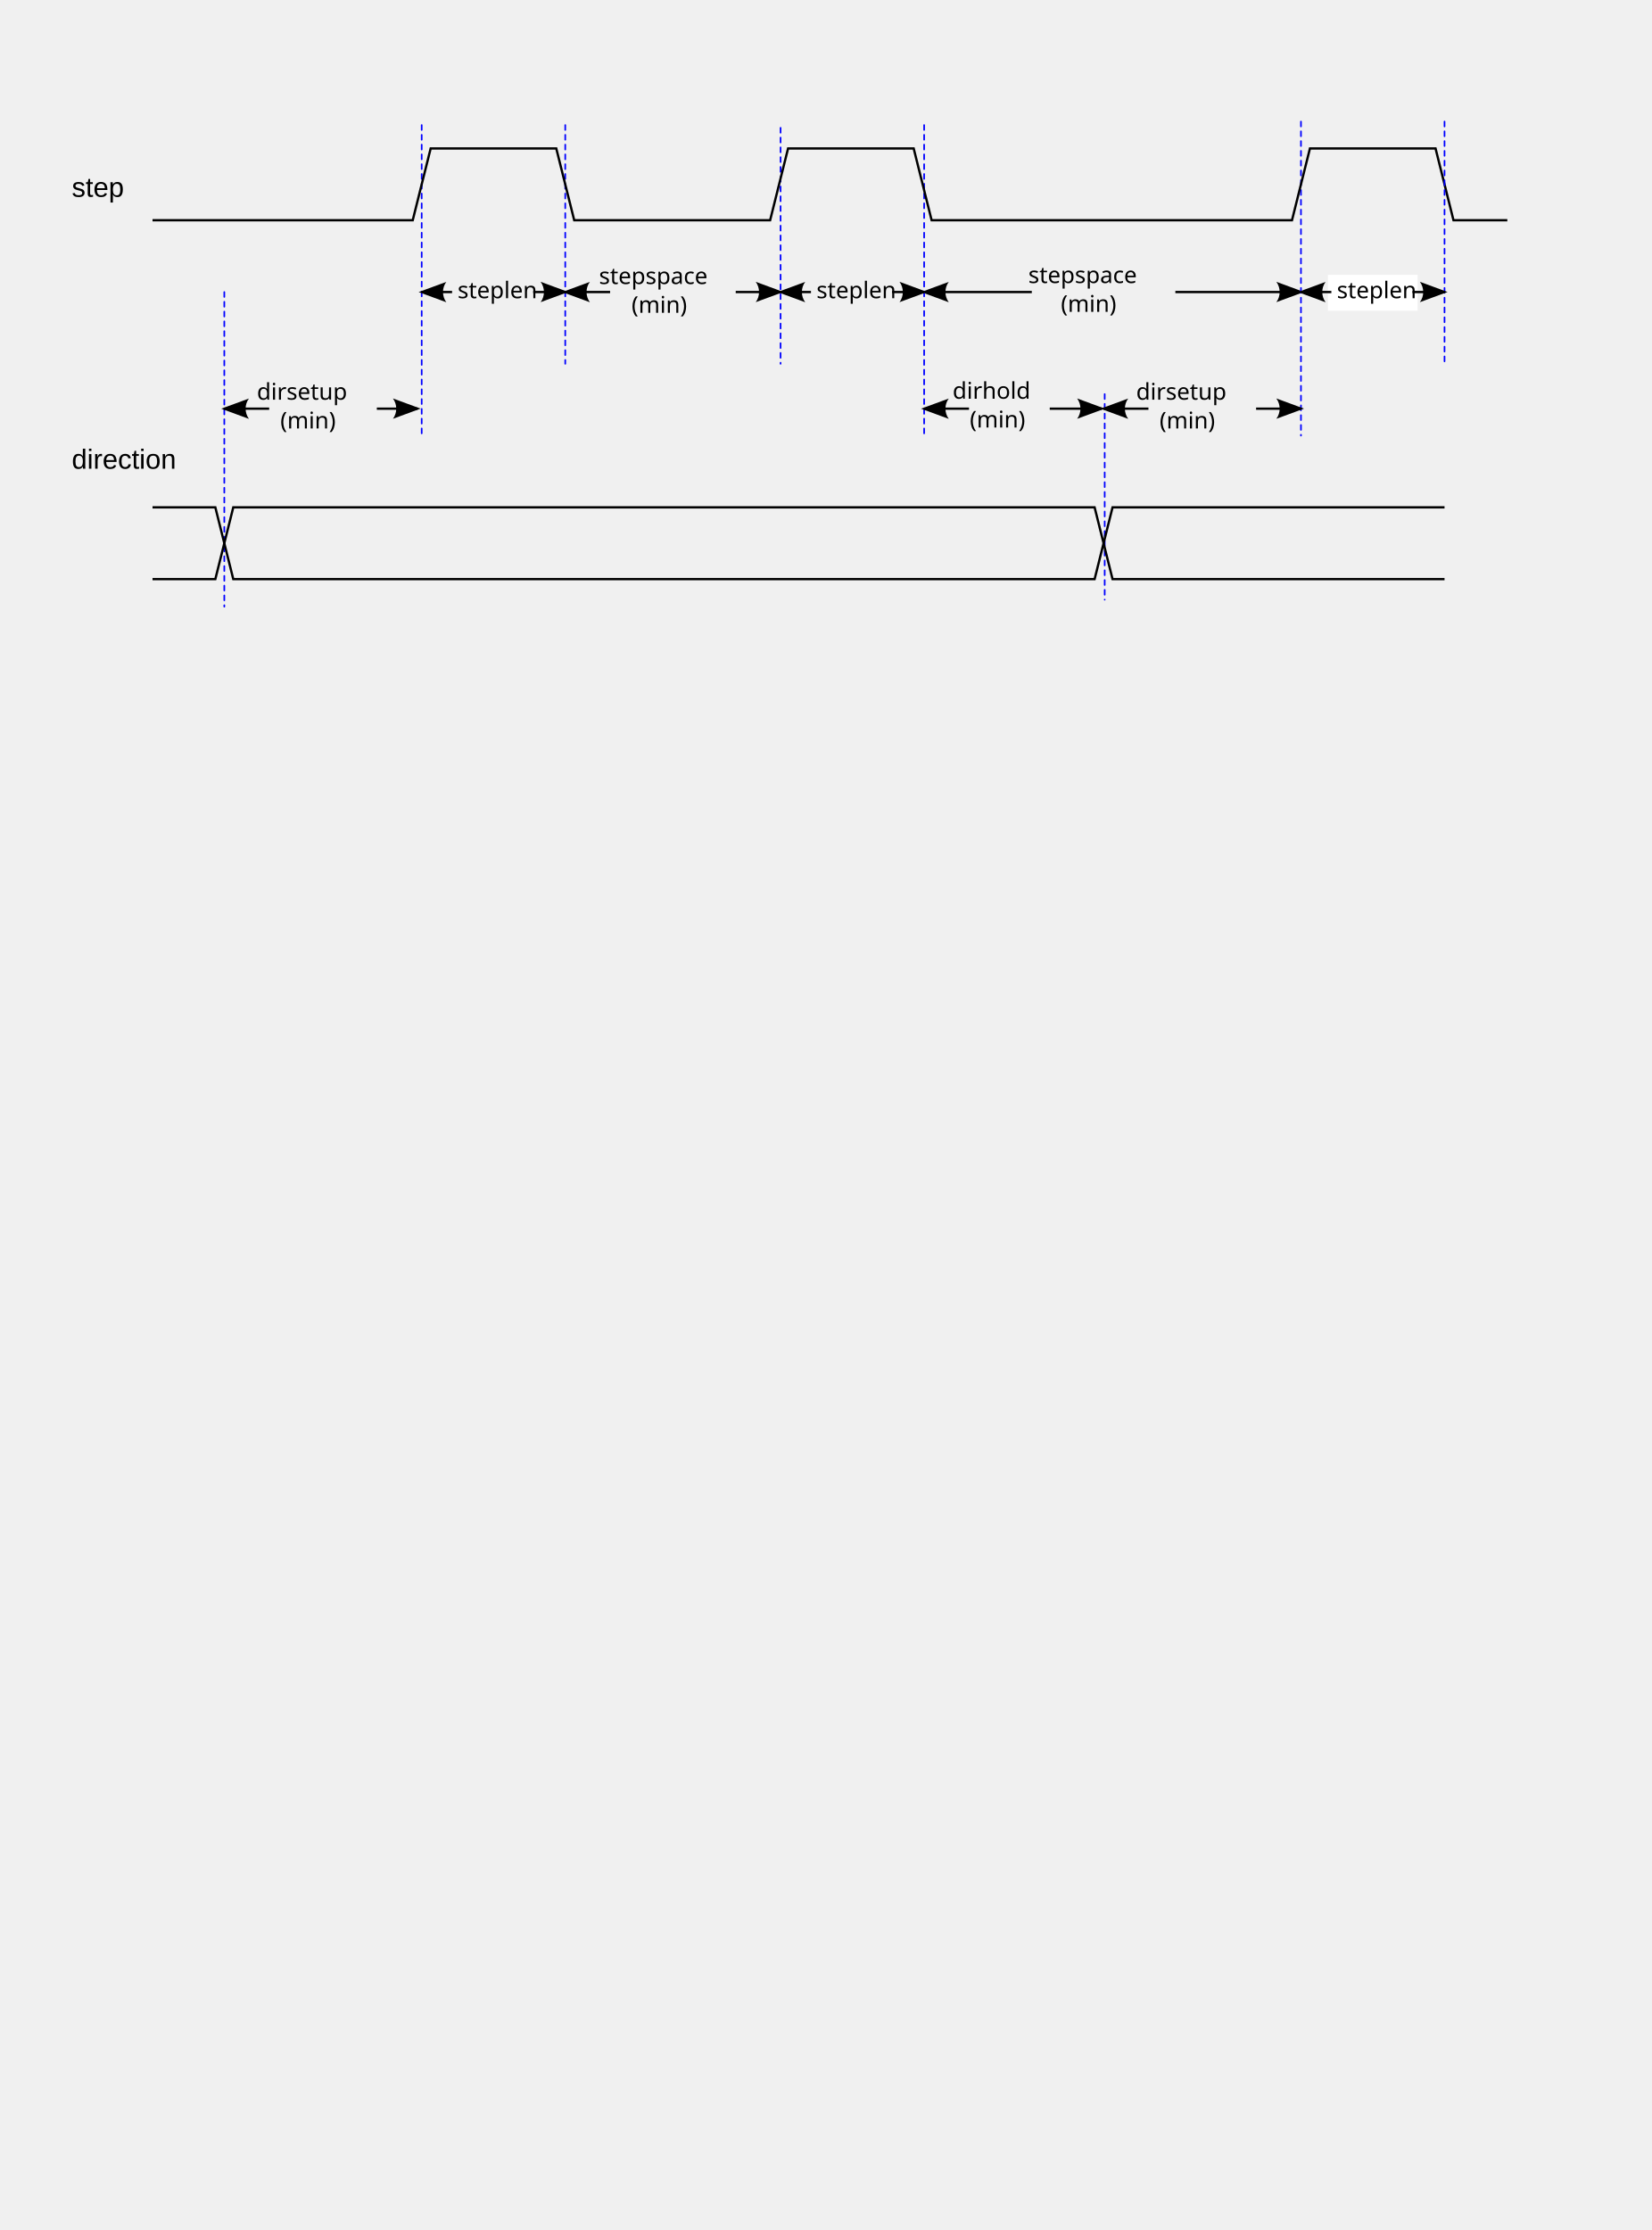
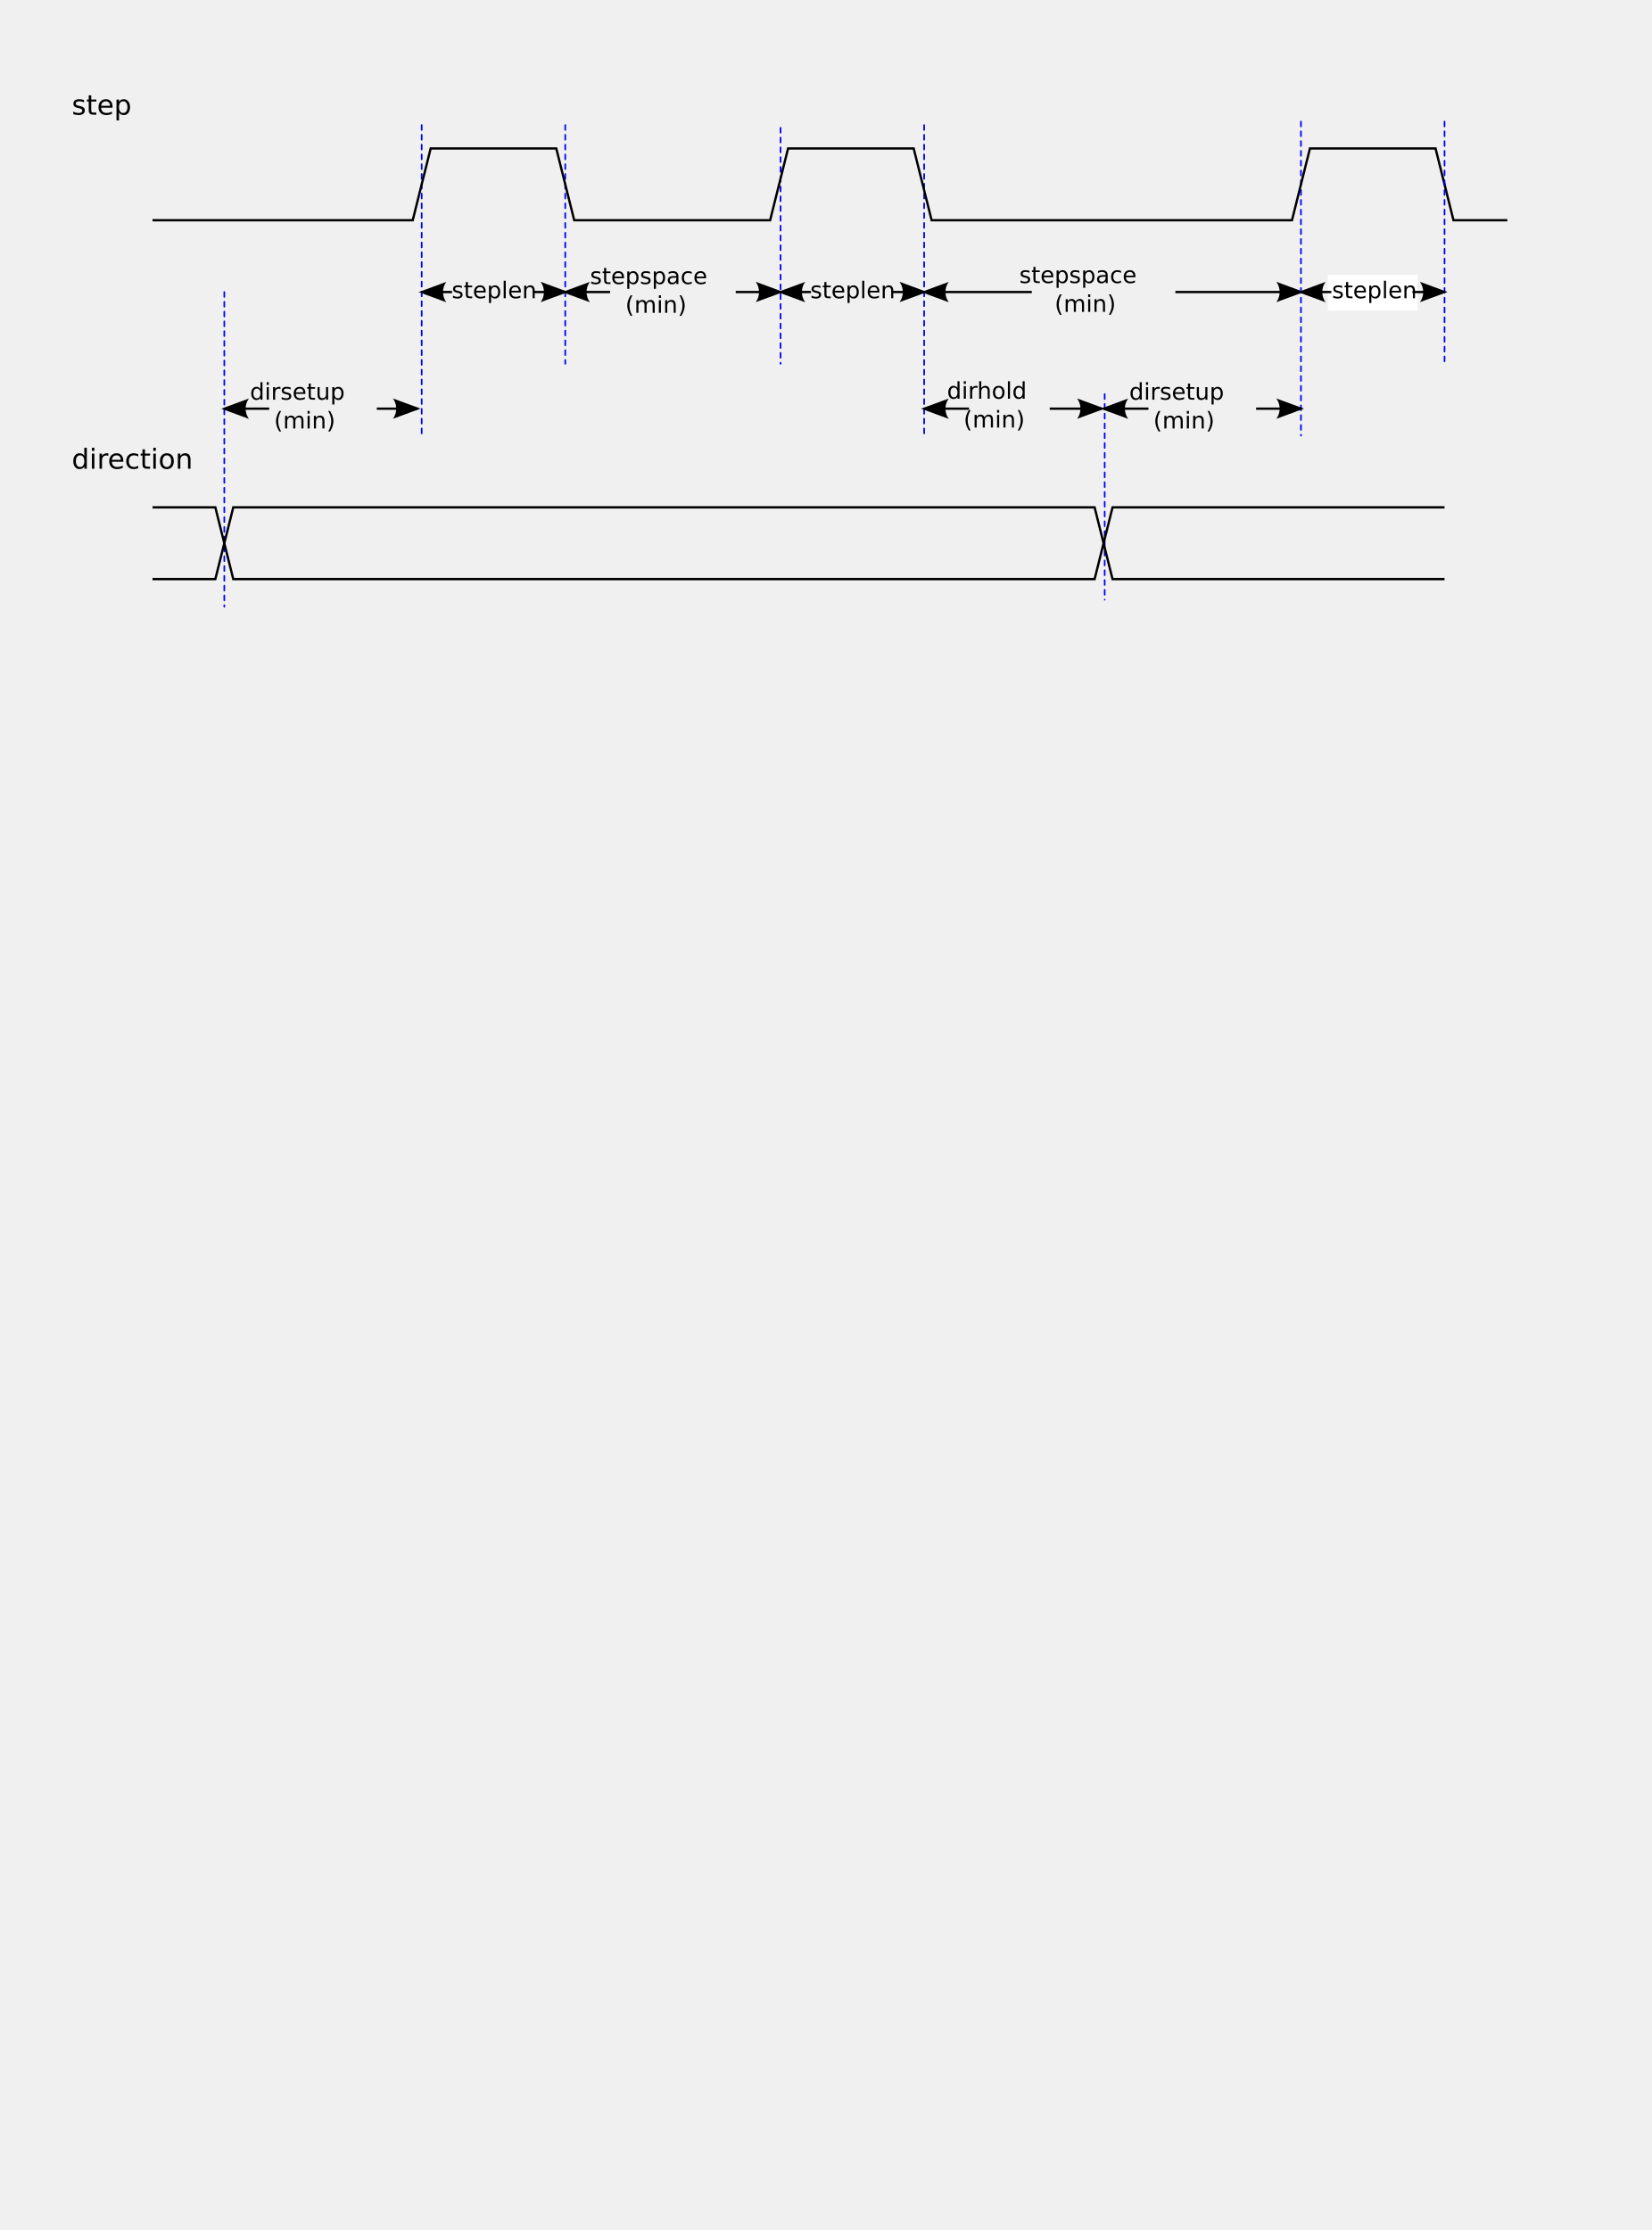
<svg xmlns="http://www.w3.org/2000/svg" id="svg2985" version="1.1" width="717.5" height="968.75" xml:space="preserve">
  <defs id="defs2989">
    <marker orient="auto" refY="0.0" refX="0.0" id="Arrow2Lstart" style="overflow:visible">
      <path id="path44732" style="font-size:12.0;fill-rule:evenodd;stroke-width:0.625;stroke-linejoin:round" d="M 8.719,4.034 L -2.207,0.016 L 8.719,-4.002 C 6.973,-1.63 6.983,1.616 8.719,4.034 z " transform="scale(1.1) translate(1,0)" />
    </marker>
    <marker orient="auto" refY="0.0" refX="0.0" id="Arrow2Lend" style="overflow:visible;">
      <path id="path44735" style="font-size:12.0;fill-rule:evenodd;stroke-width:0.625;stroke-linejoin:round;" d="M 8.719,4.034 L -2.207,0.016 L 8.719,-4.002 C 6.973,-1.63 6.983,1.616 8.719,4.034 z " transform="scale(1.1) rotate(180) translate(1,0)" />
-     </marker>
-     <marker orient="auto" refY="0.0" refX="0.0" id="Arrow1Lend" style="overflow:visible;">
-       <path id="path44717" d="M 0.0,0.0 L 5.0,-5.0 L -12.5,0.0 L 5.0,5.0 L 0.0,0.0 z " style="fill-rule:evenodd;stroke:#000000;stroke-width:1.0pt;marker-start:none;" transform="scale(0.8) rotate(180) translate(12.5,0)" />
-     </marker>
-     <marker orient="auto" refY="0.0" refX="0.0" id="Arrow1Lstart" style="overflow:visible">
-       <path id="path44714" d="M 0.0,0.0 L 5.0,-5.0 L -12.5,0.0 L 5.0,5.0 L 0.0,0.0 z " style="fill-rule:evenodd;stroke:#000000;stroke-width:1.0pt;marker-start:none" transform="scale(0.8) translate(12.5,0)" />
-     </marker>
-     <marker orient="auto" refY="0" refX="0" id="Arrow2Lstart-5" style="overflow:visible">
-       <path id="path44732-6" style="font-size:12px;fill-rule:evenodd;stroke-width:0.625;stroke-linejoin:round" d="M 8.719,4.034 -2.207,0.016 8.719,-4.002 c -1.745,2.372 -1.735,5.617 -6e-7,8.035 z" transform="matrix(1.1,0,0,1.1,1.1,0)" />
-     </marker>
-     <marker orient="auto" refY="0" refX="0" id="Arrow2Lend-4" style="overflow:visible">
-       <path id="path44735-2" style="font-size:12px;fill-rule:evenodd;stroke-width:0.625;stroke-linejoin:round" d="M 8.719,4.034 -2.207,0.016 8.719,-4.002 c -1.745,2.372 -1.735,5.617 -6e-7,8.035 z" transform="matrix(-1.1,0,0,-1.1,-1.1,0)" />
-     </marker>
-     <marker orient="auto" refY="0" refX="0" id="Arrow2Lstart-2" style="overflow:visible">
-       <path id="path44732-2" style="font-size:12px;fill-rule:evenodd;stroke-width:0.625;stroke-linejoin:round" d="M 8.719,4.034 -2.207,0.016 8.719,-4.002 c -1.745,2.372 -1.735,5.617 -6e-7,8.035 z" transform="matrix(1.1,0,0,1.1,1.1,0)" />
-     </marker>
-     <marker orient="auto" refY="0" refX="0" id="Arrow2Lend-5" style="overflow:visible">
-       <path id="path44735-3" style="font-size:12px;fill-rule:evenodd;stroke-width:0.625;stroke-linejoin:round" d="M 8.719,4.034 -2.207,0.016 8.719,-4.002 c -1.745,2.372 -1.735,5.617 -6e-7,8.035 z" transform="matrix(-1.1,0,0,-1.1,-1.1,0)" />
-     </marker>
-     <marker orient="auto" refY="0" refX="0" id="Arrow2Lstart-7" style="overflow:visible">
-       <path id="path44732-60" style="font-size:12px;fill-rule:evenodd;stroke-width:0.625;stroke-linejoin:round" d="M 8.719,4.034 -2.207,0.016 8.719,-4.002 c -1.745,2.372 -1.735,5.617 -6e-7,8.035 z" transform="matrix(1.1,0,0,1.1,1.1,0)" />
-     </marker>
-     <marker orient="auto" refY="0" refX="0" id="Arrow2Lend-50" style="overflow:visible">
-       <path id="path44735-8" style="font-size:12px;fill-rule:evenodd;stroke-width:0.625;stroke-linejoin:round" d="M 8.719,4.034 -2.207,0.016 8.719,-4.002 c -1.745,2.372 -1.735,5.617 -6e-7,8.035 z" transform="matrix(-1.1,0,0,-1.1,-1.1,0)" />
-     </marker>
-     <marker orient="auto" refY="0" refX="0" id="Arrow2Lstart-21" style="overflow:visible">
-       <path id="path44732-69" style="font-size:12px;fill-rule:evenodd;stroke-width:0.625;stroke-linejoin:round" d="M 8.719,4.034 -2.207,0.016 8.719,-4.002 c -1.745,2.372 -1.735,5.617 -6e-7,8.035 z" transform="matrix(1.1,0,0,1.1,1.1,0)" />
-     </marker>
-     <marker orient="auto" refY="0" refX="0" id="Arrow2Lend-6" style="overflow:visible">
-       <path id="path44735-0" style="font-size:12px;fill-rule:evenodd;stroke-width:0.625;stroke-linejoin:round" d="M 8.719,4.034 -2.207,0.016 8.719,-4.002 c -1.745,2.372 -1.735,5.617 -6e-7,8.035 z" transform="matrix(-1.1,0,0,-1.1,-1.1,0)" />
-     </marker>
-     <marker orient="auto" refY="0" refX="0" id="Arrow2Lstart-9" style="overflow:visible">
-       <path id="path44732-8" style="font-size:12px;fill-rule:evenodd;stroke-width:0.625;stroke-linejoin:round" d="M 8.719,4.034 -2.207,0.016 8.719,-4.002 c -1.745,2.372 -1.735,5.617 -6e-7,8.035 z" transform="matrix(1.1,0,0,1.1,1.1,0)" />
-     </marker>
-     <marker orient="auto" refY="0" refX="0" id="Arrow2Lend-3" style="overflow:visible">
-       <path id="path44735-22" style="font-size:12px;fill-rule:evenodd;stroke-width:0.625;stroke-linejoin:round" d="M 8.719,4.034 -2.207,0.016 8.719,-4.002 c -1.745,2.372 -1.735,5.617 -6e-7,8.035 z" transform="matrix(-1.1,0,0,-1.1,-1.1,0)" />
-     </marker>
-     <marker orient="auto" refY="0" refX="0" id="Arrow2Lstart-90" style="overflow:visible">
-       <path id="path44732-63" style="font-size:12px;fill-rule:evenodd;stroke-width:0.625;stroke-linejoin:round" d="M 8.719,4.034 -2.207,0.016 8.719,-4.002 c -1.745,2.372 -1.735,5.617 -6e-7,8.035 z" transform="matrix(1.1,0,0,1.1,1.1,0)" />
-     </marker>
-     <marker orient="auto" refY="0" refX="0" id="Arrow2Lend-1" style="overflow:visible">
-       <path id="path44735-82" style="font-size:12px;fill-rule:evenodd;stroke-width:0.625;stroke-linejoin:round" d="M 8.719,4.034 -2.207,0.016 8.719,-4.002 c -1.745,2.372 -1.735,5.617 -6e-7,8.035 z" transform="matrix(-1.1,0,0,-1.1,-1.1,0)" />
-     </marker>
-     <marker orient="auto" refY="0" refX="0" id="Arrow2Lstart-72" style="overflow:visible">
-       <path id="path44732-4" style="font-size:12px;fill-rule:evenodd;stroke-width:0.625;stroke-linejoin:round" d="M 8.719,4.034 -2.207,0.016 8.719,-4.002 c -1.745,2.372 -1.735,5.617 -6e-7,8.035 z" transform="matrix(1.1,0,0,1.1,1.1,0)" />
-     </marker>
-     <marker orient="auto" refY="0" refX="0" id="Arrow2Lend-2" style="overflow:visible">
-       <path id="path44735-35" style="font-size:12px;fill-rule:evenodd;stroke-width:0.625;stroke-linejoin:round" d="M 8.719,4.034 -2.207,0.016 8.719,-4.002 c -1.745,2.372 -1.735,5.617 -6e-7,8.035 z" transform="matrix(-1.1,0,0,-1.1,-1.1,0)" />
-     </marker>
-     <marker orient="auto" refY="0" refX="0" id="Arrow2Lstart-0" style="overflow:visible">
-       <path id="path44732-61" style="font-size:12px;fill-rule:evenodd;stroke-width:0.625;stroke-linejoin:round" d="M 8.719,4.034 -2.207,0.016 8.719,-4.002 c -1.745,2.372 -1.735,5.617 -6e-7,8.035 z" transform="matrix(1.1,0,0,1.1,1.1,0)" />
-     </marker>
-     <marker orient="auto" refY="0" refX="0" id="Arrow2Lend-45" style="overflow:visible">
-       <path id="path44735-4" style="font-size:12px;fill-rule:evenodd;stroke-width:0.625;stroke-linejoin:round" d="M 8.719,4.034 -2.207,0.016 8.719,-4.002 c -1.745,2.372 -1.735,5.617 -6e-7,8.035 z" transform="matrix(-1.1,0,0,-1.1,-1.1,0)" />
-     </marker>
-     <marker orient="auto" refY="0" refX="0" id="Arrow2Lstart-4" style="overflow:visible">
-       <path id="path44732-9" style="font-size:12px;fill-rule:evenodd;stroke-width:0.625;stroke-linejoin:round" d="M 8.719,4.034 -2.207,0.016 8.719,-4.002 c -1.745,2.372 -1.735,5.617 -6e-7,8.035 z" transform="matrix(1.1,0,0,1.1,1.1,0)" />
-     </marker>
-     <marker orient="auto" refY="0" refX="0" id="Arrow2Lend-450" style="overflow:visible">
-       <path id="path44735-1" style="font-size:12px;fill-rule:evenodd;stroke-width:0.625;stroke-linejoin:round" d="M 8.719,4.034 -2.207,0.016 8.719,-4.002 c -1.745,2.372 -1.735,5.617 -6e-7,8.035 z" transform="matrix(-1.1,0,0,-1.1,-1.1,0)" />
    </marker>
  </defs>
  <g id="layer1" transform="translate(0,8.671875e-5)" style="display:inline">
    <path style="fill:none;stroke:#000000;stroke-width:1px;stroke-linecap:butt;stroke-linejoin:miter;stroke-opacity:1;marker-start:url(#Arrow2Lstart);marker-mid:none;marker-end:url(#Arrow2Lend);display:inline" d="m 401.457,126.86 46.772,0 m 62.362,0 54.567,0" id="path44201-4-4-8" />
    <path style="fill:none;stroke:#0000ff;stroke-width:0.709;stroke-linecap:round;stroke-linejoin:miter;stroke-miterlimit:4;stroke-opacity:1;stroke-dasharray:2.126, 2.126;stroke-dashoffset:0" d="m 183.189,54.326 0,134.897" id="path19456-4" />
    <path style="fill:none;stroke:#0000ff;stroke-width:0.709;stroke-linecap:round;stroke-linejoin:miter;stroke-miterlimit:4;stroke-opacity:1;stroke-dasharray:2.126, 2.126;stroke-dashoffset:0" d="m 245.551,54.326 0,103.715" id="path19456-4-0" />
    <path style="fill:none;stroke:#0000ff;stroke-width:0.709;stroke-linecap:round;stroke-linejoin:miter;stroke-miterlimit:4;stroke-opacity:1;stroke-dasharray:2.126, 2.126;stroke-dashoffset:0" d="m 97.441,126.86 0,136.686" id="path19456-4-9" />
    <path style="fill:none;stroke:#0000ff;stroke-width:0.709;stroke-linecap:round;stroke-linejoin:miter;stroke-miterlimit:4;stroke-opacity:1;stroke-dasharray:2.126, 2.126;stroke-dashoffset:0" d="m 339.094,55.52 0,102.521" id="path19456-48" />
    <path style="fill:none;stroke:#0000ff;stroke-width:0.709;stroke-linecap:round;stroke-linejoin:miter;stroke-miterlimit:4;stroke-opacity:1;stroke-dasharray:2.126, 2.126;stroke-dashoffset:0" d="m 401.457,54.326 0,134.897" id="path19456-4-9-4" />
    <path style="fill:none;stroke:#0000ff;stroke-width:0.709;stroke-linecap:round;stroke-linejoin:miter;stroke-miterlimit:4;stroke-opacity:1;stroke-dasharray:2.126, 2.126;stroke-dashoffset:0" d="m 479.892,171.203 0,89.3" id="path19456-5" />
    <path style="fill:none;stroke:#0000ff;stroke-width:0.709;stroke-linecap:round;stroke-linejoin:miter;stroke-miterlimit:4;stroke-opacity:1;stroke-dasharray:2.126, 2.126;stroke-dashoffset:0" d="m 565.157,52.805 0,136.417" id="path19456-4-5" />
-     <text xml:space="preserve" style="font-size:12px;font-style:normal;font-variant:normal;font-weight:normal;font-stretch:normal;line-height:125%;letter-spacing:0px;word-spacing:0px;fill:#000000;fill-opacity:1;stroke:none;font-family:Arial;-inkscape-font-specification:Arial" x="31.181" y="85.5" id="text20495">
-       <tspan id="tspan20497" x="31.181" y="85.5">step</tspan>
+     <text xml:space="preserve" style="font-size:12px;font-style:normal;font-variant:normal;font-weight:normal;font-stretch:normal;line-height:125%;letter-spacing:0px;word-spacing:0px;fill:#000000;fill-opacity:1;stroke:none;font-family:DejaVu Sans;-inkscape-font-specification:DejaVu Sans" x="31.181" y="49.819" id="text20495">
+       <tspan id="tspan20497" x="31.181" y="49.819">step</tspan>
    </text>
-     <text xml:space="preserve" style="font-size:12px;font-style:normal;font-variant:normal;font-weight:normal;font-stretch:normal;line-height:125%;letter-spacing:0px;word-spacing:0px;fill:#000000;fill-opacity:1;stroke:none;font-family:Arial;-inkscape-font-specification:Arial" x="31.181" y="203.616" id="text20499">
+     <text xml:space="preserve" style="font-size:12px;font-style:normal;font-variant:normal;font-weight:normal;font-stretch:normal;line-height:125%;letter-spacing:0px;word-spacing:0px;fill:#000000;fill-opacity:1;stroke:none;font-family:DejaVu Sans;-inkscape-font-specification:DejaVu Sans" x="31.181" y="203.616" id="text20499">
      <tspan id="tspan20501" x="31.181" y="203.616">direction</tspan>
    </text>
    <path style="fill:none;stroke:#000000;stroke-width:0.999;stroke-linecap:butt;stroke-linejoin:miter;stroke-miterlimit:4;stroke-opacity:1;stroke-dasharray:none" d="m 66.26,95.679 113.031,0 7.795,-31.181 54.567,0 7.795,31.181 85.105,0 7.795,-31.181 54.567,0 7.795,31.181 156.548,0 7.795,-31.181 54.567,0 7.795,31.181 23.386,0" id="path21369" />
    <path style="fill:none;stroke:#000000;stroke-width:0.999;stroke-linecap:butt;stroke-linejoin:miter;stroke-miterlimit:4;stroke-opacity:1;stroke-dasharray:none" d="m 66.26,251.585 27.283,0 7.795,-31.181 374.173,0 7.795,31.181 144.213,0" id="path21369-3" />
    <path style="fill:none;stroke:#000000;stroke-width:0.999;stroke-linecap:butt;stroke-linejoin:miter;stroke-miterlimit:4;stroke-opacity:1;stroke-dasharray:none;display:inline" d="m 66.26,220.403 27.283,0 7.795,31.181 374.173,0 7.795,-31.181 144.213,0" id="path21369-3-4" />
-     <text xml:space="preserve" style="font-size:10px;font-style:normal;font-weight:normal;text-align:center;line-height:125%;letter-spacing:0px;word-spacing:0px;text-anchor:middle;fill:#000000;fill-opacity:1;stroke:none;font-family:Sans;-inkscape-font-specification:Sans" x="479.409" y="122.963" id="text44075">
+     <text xml:space="preserve" style="font-size:10px;font-style:normal;font-weight:normal;text-align:center;line-height:125%;letter-spacing:0px;word-spacing:0px;text-anchor:middle;fill:#000000;fill-opacity:1;stroke:none;font-family:DejaVu Sans;-inkscape-font-specification:DejaVu Sans;font-stretch:normal;font-variant:normal" x="479.409" y="122.963" id="text44075">
      <tspan id="tspan44077" x="479.409" y="122.963">stepspace</tspan>
      <tspan x="479.409" y="135.463" id="tspan44079">(min)</tspan>
    </text>
    <path style="fill:none;stroke:#0000ff;stroke-width:0.709;stroke-linecap:round;stroke-linejoin:miter;stroke-miterlimit:4;stroke-opacity:1;stroke-dasharray:2.126, 2.126;stroke-dashoffset:0;display:inline" d="m 627.52,52.805 0,105.236" id="path19456-4-5-6" />
    <path style="fill:none;stroke:#000000;stroke-width:1px;stroke-linecap:butt;stroke-linejoin:miter;stroke-opacity:1;marker-start:url(#Arrow2Lstart);marker-mid:none;marker-end:url(#Arrow2Lend)" d="m 183.189,126.86 13.2,0 m 35.24,0 13.922,0" id="path44201" />
-     <text xml:space="preserve" style="font-size:10px;font-style:normal;font-weight:normal;line-height:125%;letter-spacing:0px;word-spacing:0px;fill:#000000;fill-opacity:1;stroke:none;display:inline;font-family:Sans;-inkscape-font-specification:Sans" x="198.78" y="129.554" id="text44071-6-2">
-       <tspan id="tspan44073-1-1" x="198.78" y="129.554">steplen</tspan>
+     <text xml:space="preserve" style="font-size:10px;font-style:normal;font-variant:normal;font-weight:normal;font-stretch:normal;line-height:125%;letter-spacing:0px;word-spacing:0px;fill:#000000;fill-opacity:1;stroke:none;display:inline;font-family:DejaVu Sans;-inkscape-font-specification:DejaVu Sans" x="196.235" y="129.554" id="text44071-6-2">
+       <tspan id="tspan44073-1-1" x="196.235" y="129.554">steplen</tspan>
    </text>
    <rect style="fill:#ffffff;fill-opacity:1;stroke:none;display:inline" id="rect45903-7-8" width="38.976" height="15.591" x="576.85" y="119.399" />
    <path style="fill:none;stroke:#000000;stroke-width:1px;stroke-linecap:butt;stroke-linejoin:miter;stroke-opacity:1;marker-start:url(#Arrow2Lstart);marker-mid:none;marker-end:url(#Arrow2Lend);display:inline" d="m 245.551,126.86 19.488,0 m 54.567,0 19.39,0" id="path44201-4-4" />
-     <text xml:space="preserve" style="font-size:10px;font-style:normal;font-weight:normal;text-align:center;line-height:125%;letter-spacing:0px;word-spacing:0px;text-anchor:middle;fill:#000000;fill-opacity:1;stroke:none;display:inline;font-family:Sans;-inkscape-font-specification:Sans" x="292.908" y="123.387" id="text44075-6">
+     <text xml:space="preserve" style="font-size:10px;font-style:normal;font-weight:normal;text-align:center;line-height:125%;letter-spacing:0px;word-spacing:0px;text-anchor:middle;fill:#000000;fill-opacity:1;stroke:none;display:inline;font-family:DejaVu Sans;-inkscape-font-specification:DejaVu Sans;font-stretch:normal;font-variant:normal" x="292.908" y="123.387" id="text44075-6">
      <tspan id="tspan44077-4" x="292.908" y="123.387">stepspace</tspan>
      <tspan x="292.908" y="135.887" id="tspan44079-3">(min)</tspan>
    </text>
    <path style="fill:none;stroke:#000000;stroke-width:1px;stroke-linecap:butt;stroke-linejoin:miter;stroke-opacity:1;marker-start:url(#Arrow2Lstart);marker-mid:none;marker-end:url(#Arrow2Lend);display:inline" d="m 97.441,177.529 19.488,0 m 46.772,0 17.686,0" id="path44201-4-4-9" />
-     <text xml:space="preserve" style="font-size:10px;font-style:normal;font-weight:normal;text-align:center;line-height:125%;letter-spacing:0px;word-spacing:0px;text-anchor:middle;fill:#000000;fill-opacity:1;stroke:none;font-family:Sans;-inkscape-font-specification:Sans" x="140.315" y="173.632" id="text44081">
+     <text xml:space="preserve" style="font-size:10px;font-style:normal;font-weight:normal;text-align:center;line-height:125%;letter-spacing:0px;word-spacing:0px;text-anchor:middle;fill:#000000;fill-opacity:1;stroke:none;font-family:DejaVu Sans;-inkscape-font-specification:DejaVu Sans;font-stretch:normal;font-variant:normal" x="140.315" y="173.632" id="text44081">
      <tspan id="tspan44083" x="140.315" y="173.632">dirsetup</tspan>
      <tspan x="140.315" y="186.132" id="tspan44085">(min)</tspan>
    </text>
    <path style="fill:none;stroke:#000000;stroke-width:1px;stroke-linecap:butt;stroke-linejoin:miter;stroke-opacity:1;marker-start:url(#Arrow2Lstart);marker-mid:none;marker-end:url(#Arrow2Lend);display:inline" d="m 401.457,177.529 19.488,0 m 35.079,0 22.596,0" id="path44201-4-4-9-1" />
-     <text xml:space="preserve" style="font-size:10px;font-style:normal;font-weight:normal;text-align:center;line-height:125%;letter-spacing:0px;word-spacing:0px;text-anchor:middle;fill:#000000;fill-opacity:1;stroke:none;font-family:Sans;-inkscape-font-specification:Sans" x="439.842" y="173.208" id="text44087">
+     <text xml:space="preserve" style="font-size:10px;font-style:normal;font-weight:normal;text-align:center;line-height:125%;letter-spacing:0px;word-spacing:0px;text-anchor:middle;fill:#000000;fill-opacity:1;stroke:none;font-family:DejaVu Sans;-inkscape-font-specification:DejaVu Sans;font-stretch:normal;font-variant:normal" x="439.842" y="173.208" id="text44087">
      <tspan id="tspan44089" x="439.842" y="173.208">dirhold</tspan>
      <tspan x="439.842" y="185.708" id="tspan44091">(min)</tspan>
    </text>
    <path style="fill:none;stroke:#000000;stroke-width:1px;stroke-linecap:butt;stroke-linejoin:miter;stroke-opacity:1;marker-start:url(#Arrow2Lstart);marker-mid:none;marker-end:url(#Arrow2Lend);display:inline" d="m 479.409,177.529 19.488,0 m 46.772,0 19.488,0" id="path44201-4-4-9-1-1" />
-     <text xml:space="preserve" style="font-size:10px;font-style:normal;font-weight:normal;text-align:center;line-height:125%;letter-spacing:0px;word-spacing:0px;text-anchor:middle;fill:#000000;fill-opacity:1;stroke:none;display:inline;font-family:Sans;-inkscape-font-specification:Sans" x="522.283" y="173.632" id="text44081-2">
+     <text xml:space="preserve" style="font-size:10px;font-style:normal;font-weight:normal;text-align:center;line-height:125%;letter-spacing:0px;word-spacing:0px;text-anchor:middle;fill:#000000;fill-opacity:1;stroke:none;display:inline;font-family:DejaVu Sans;-inkscape-font-specification:DejaVu Sans;font-stretch:normal;font-variant:normal" x="522.283" y="173.632" id="text44081-2">
      <tspan id="tspan44083-1" x="522.283" y="173.632">dirsetup</tspan>
      <tspan x="522.283" y="186.132" id="tspan44085-7">(min)</tspan>
    </text>
    <path style="fill:none;stroke:#000000;stroke-width:1px;stroke-linecap:butt;stroke-linejoin:miter;stroke-opacity:1;marker-start:url(#Arrow2Lstart);marker-mid:none;marker-end:url(#Arrow2Lend);display:inline" d="m 339.095,126.86 13.2,0 m 35.24,0 13.922,0" id="path44201-1" />
-     <text xml:space="preserve" style="font-size:10px;font-style:normal;font-weight:normal;line-height:125%;letter-spacing:0px;word-spacing:0px;fill:#000000;fill-opacity:1;stroke:none;display:inline;font-family:Sans;-inkscape-font-specification:Sans" x="354.685" y="129.554" id="text44071-6-2-3">
-       <tspan id="tspan44073-1-1-7" x="354.685" y="129.554">steplen</tspan>
+     <text xml:space="preserve" style="font-size:10px;font-style:normal;font-variant:normal;font-weight:normal;font-stretch:normal;line-height:125%;letter-spacing:0px;word-spacing:0px;fill:#000000;fill-opacity:1;stroke:none;display:inline;font-family:DejaVu Sans;-inkscape-font-specification:DejaVu Sans" x="351.987" y="129.554" id="text44071-6-2-3">
+       <tspan id="tspan44073-1-1-7" x="351.987" y="129.554">steplen</tspan>
    </text>
    <path style="fill:none;stroke:#000000;stroke-width:1px;stroke-linecap:butt;stroke-linejoin:miter;stroke-opacity:1;marker-start:url(#Arrow2Lstart);marker-mid:none;marker-end:url(#Arrow2Lend);display:inline" d="m 565.157,126.86 13.2,0 m 35.24,0 13.922,0" id="path44201-1-5" />
-     <text xml:space="preserve" style="font-size:10px;font-style:normal;font-weight:normal;line-height:125%;letter-spacing:0px;word-spacing:0px;fill:#000000;fill-opacity:1;stroke:none;display:inline;font-family:Sans;-inkscape-font-specification:Sans" x="580.748" y="129.554" id="text44071-6-2-3-1">
-       <tspan id="tspan44073-1-1-7-4" x="580.748" y="129.554">steplen</tspan>
+     <text xml:space="preserve" style="font-size:10px;font-style:normal;font-variant:normal;font-weight:normal;font-stretch:normal;line-height:125%;letter-spacing:0px;word-spacing:0px;fill:#000000;fill-opacity:1;stroke:none;display:inline;font-family:DejaVu Sans;-inkscape-font-specification:DejaVu Sans" x="578.627" y="129.554" id="text44071-6-2-3-1">
+       <tspan id="tspan44073-1-1-7-4" x="578.627" y="129.554">steplen</tspan>
    </text>
  </g>
</svg>
